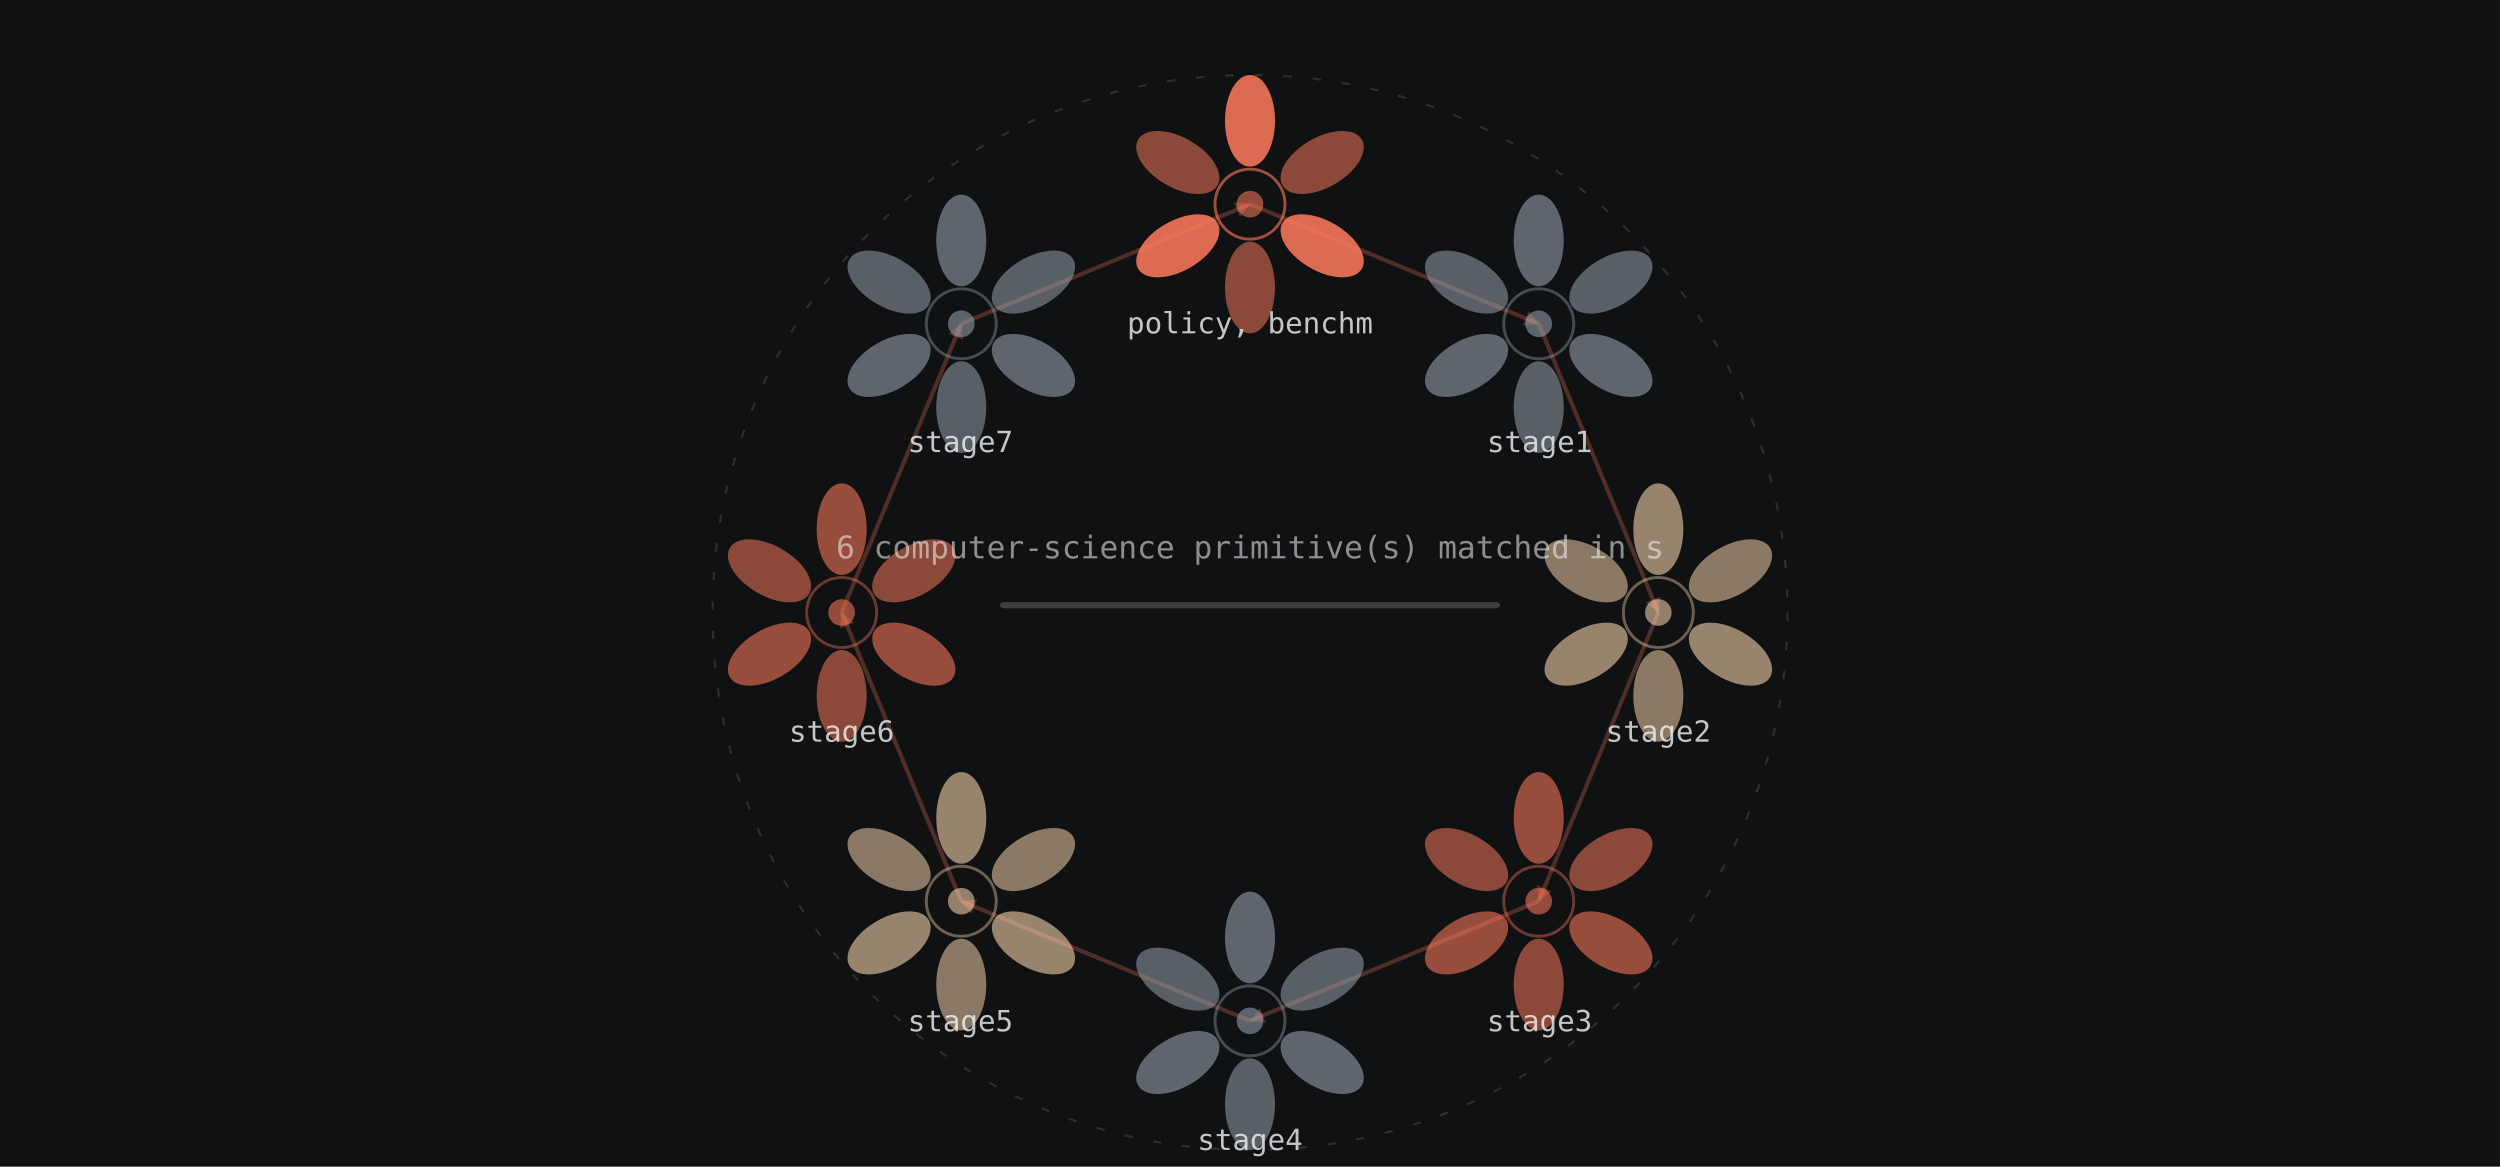
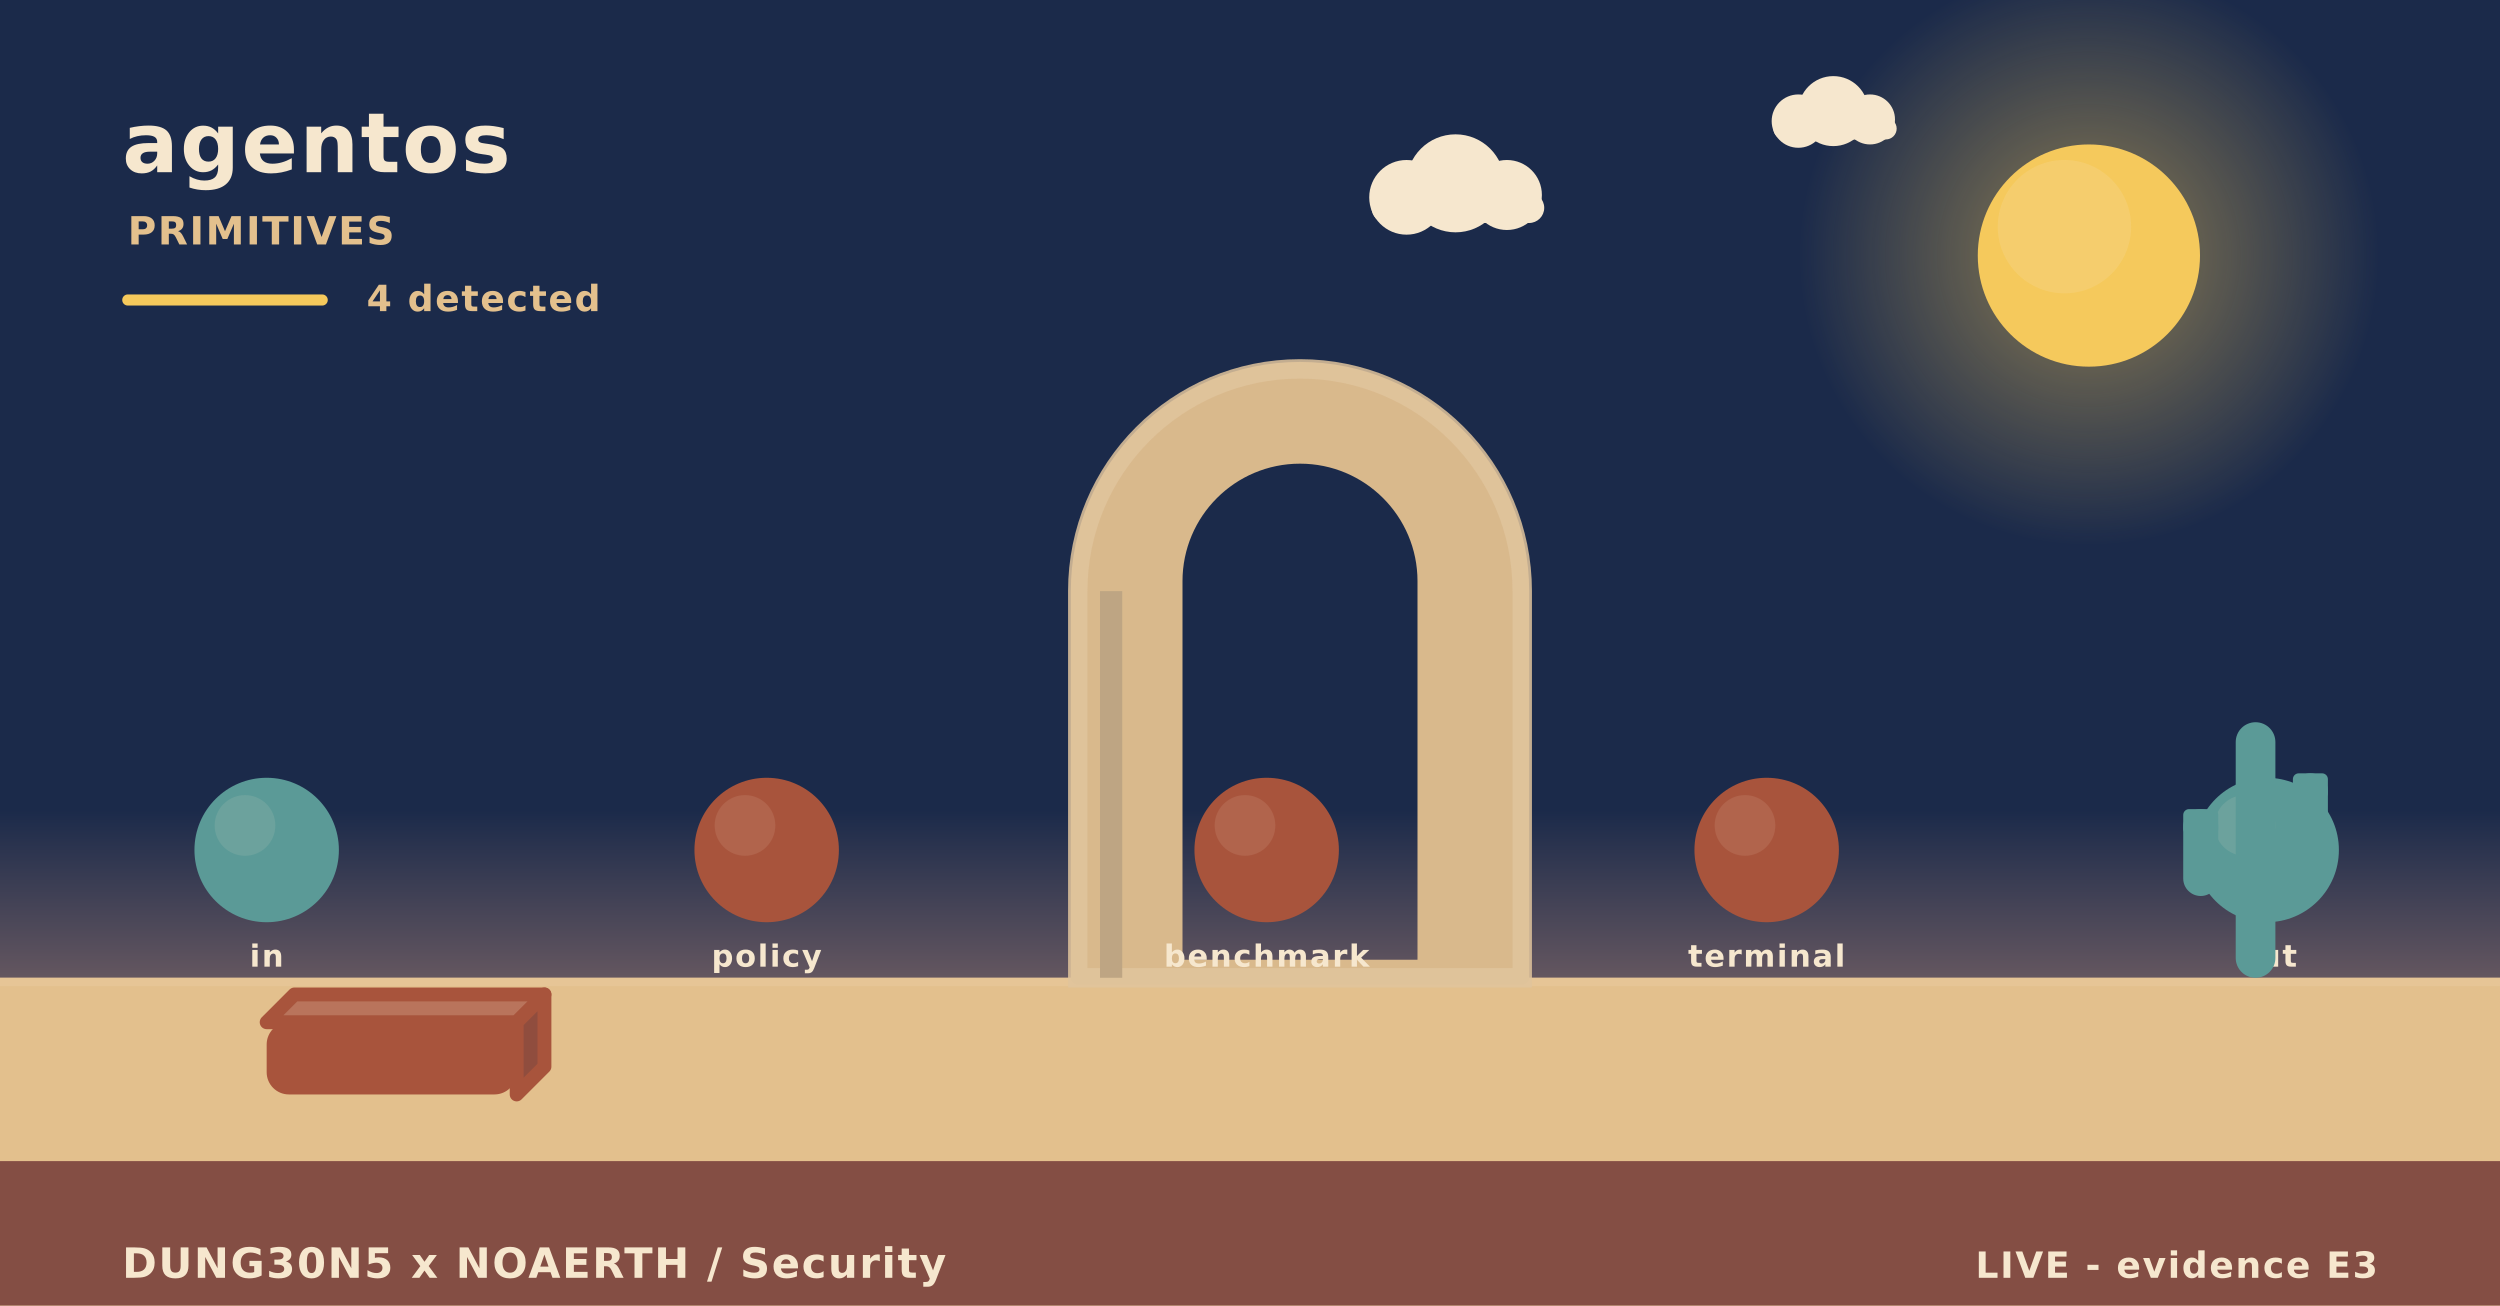
- <svg xmlns="http://www.w3.org/2000/svg" viewBox="0 0 1200 560" width="1200" height="560" role="img" aria-label="agentos state machine">
-   <rect width="1200" height="560" fill="#0f1113" />
-   <defs>
-     <linearGradient id="gs" x1="0" y1="0" x2="1" y2="1">
-       <stop offset="0%" stop-color="#ff7a5c" />
-       <stop offset="100%" stop-color="#9aa5b1" />
-     </linearGradient>
-   </defs>
-   <circle cx="600.00" cy="294.00" r="258.00" fill="none" stroke="rgba(241,243,245,0.140)" stroke-width="1.00" opacity="1.00" stroke-dasharray="4 10" />
-   <line x1="600.00" y1="98.00" x2="738.59" y2="155.41" stroke="rgba(255,122,92,0.500)" stroke-width="2.00" opacity="0.55" />
-   <polygon points="738.59,155.41 733.76,149.29 730.86,156.32" fill="rgba(255,122,92,0.500)" opacity="0.55" />
-   <line x1="738.59" y1="155.41" x2="796.00" y2="294.00" stroke="rgba(255,122,92,0.500)" stroke-width="2.00" opacity="0.55" />
-   <polygon points="796.00,294.00 796.91,286.26 789.89,289.17" fill="rgba(255,122,92,0.500)" opacity="0.55" />
-   <line x1="796.00" y1="294.00" x2="738.59" y2="432.59" stroke="rgba(255,122,92,0.500)" stroke-width="2.00" opacity="0.55" />
-   <polygon points="738.59,432.59 744.71,427.76 737.68,424.86" fill="rgba(255,122,92,0.500)" opacity="0.55" />
-   <line x1="738.59" y1="432.59" x2="600.00" y2="490.00" stroke="rgba(255,122,92,0.500)" stroke-width="2.00" opacity="0.55" />
-   <polygon points="600.00,490.00 607.74,490.91 604.83,483.89" fill="rgba(255,122,92,0.500)" opacity="0.55" />
-   <line x1="600.00" y1="490.00" x2="461.41" y2="432.59" stroke="rgba(255,122,92,0.500)" stroke-width="2.00" opacity="0.55" />
-   <polygon points="461.41,432.59 466.24,438.71 469.14,431.68" fill="rgba(255,122,92,0.500)" opacity="0.55" />
-   <line x1="461.41" y1="432.59" x2="404.00" y2="294.00" stroke="rgba(255,122,92,0.500)" stroke-width="2.00" opacity="0.55" />
-   <polygon points="404.00,294.00 403.09,301.74 410.11,298.83" fill="rgba(255,122,92,0.500)" opacity="0.55" />
-   <line x1="404.00" y1="294.00" x2="461.41" y2="155.41" stroke="rgba(255,122,92,0.500)" stroke-width="2.00" opacity="0.55" />
-   <polygon points="461.41,155.41 455.29,160.24 462.32,163.14" fill="rgba(255,122,92,0.500)" opacity="0.55" />
-   <line x1="461.41" y1="155.41" x2="600.00" y2="98.00" stroke="rgba(255,122,92,0.500)" stroke-width="2.00" opacity="0.55" />
-   <polygon points="600.00,98.00 592.26,97.09 595.17,104.11" fill="rgba(255,122,92,0.500)" opacity="0.55" />
-   <ellipse cx="600.00" cy="58.00" rx="12.00" ry="22.00" fill="rgba(255,122,92,0.900)" opacity="0.95" transform="rotate(0.0 600.00 58.00)" />
-   <ellipse cx="634.64" cy="78.00" rx="12.00" ry="22.00" fill="rgba(255,122,92,0.550)" opacity="0.95" transform="rotate(60.0 634.64 78.00)" />
-   <ellipse cx="634.64" cy="118.00" rx="12.00" ry="22.00" fill="rgba(255,122,92,0.900)" opacity="0.95" transform="rotate(120.0 634.64 118.00)" />
-   <ellipse cx="600.00" cy="138.00" rx="12.00" ry="22.00" fill="rgba(255,122,92,0.550)" opacity="0.95" transform="rotate(180.0 600.00 138.00)" />
-   <ellipse cx="565.36" cy="118.00" rx="12.00" ry="22.00" fill="rgba(255,122,92,0.900)" opacity="0.95" transform="rotate(240.0 565.36 118.00)" />
-   <ellipse cx="565.36" cy="78.00" rx="12.00" ry="22.00" fill="rgba(255,122,92,0.550)" opacity="0.95" transform="rotate(300.0 565.36 78.00)" />
-   <circle cx="600.00" cy="98.00" r="16.80" fill="none" stroke="rgba(255,122,92,0.900)" stroke-width="1.40" opacity="0.66" />
-   <circle cx="600.00" cy="98.00" r="6.40" fill="rgba(255,122,92,0.550)" opacity="1.00" />
-   <text x="600" y="160" font-family="ui-monospace,Menlo,monospace" font-size="14" fill="rgba(241,243,245,0.800)" text-anchor="middle">policy, benchm</text>
-   <ellipse cx="738.59" cy="115.41" rx="12.00" ry="22.00" fill="rgba(154,165,177,0.600)" opacity="0.95" transform="rotate(0.0 738.59 115.41)" />
-   <ellipse cx="773.23" cy="135.41" rx="12.00" ry="22.00" fill="rgba(154,165,177,0.550)" opacity="0.95" transform="rotate(60.0 773.23 135.41)" />
-   <ellipse cx="773.23" cy="175.41" rx="12.00" ry="22.00" fill="rgba(154,165,177,0.600)" opacity="0.95" transform="rotate(120.0 773.23 175.41)" />
-   <ellipse cx="738.59" cy="195.41" rx="12.00" ry="22.00" fill="rgba(154,165,177,0.550)" opacity="0.95" transform="rotate(180.0 738.59 195.41)" />
-   <ellipse cx="703.95" cy="175.41" rx="12.00" ry="22.00" fill="rgba(154,165,177,0.600)" opacity="0.95" transform="rotate(240.0 703.95 175.41)" />
-   <ellipse cx="703.95" cy="135.41" rx="12.00" ry="22.00" fill="rgba(154,165,177,0.550)" opacity="0.95" transform="rotate(300.0 703.95 135.41)" />
-   <circle cx="738.59" cy="155.41" r="16.80" fill="none" stroke="rgba(154,165,177,0.600)" stroke-width="1.40" opacity="0.66" />
-   <circle cx="738.59" cy="155.41" r="6.40" fill="rgba(154,165,177,0.550)" opacity="1.00" />
-   <text x="739" y="217" font-family="ui-monospace,Menlo,monospace" font-size="14" fill="rgba(241,243,245,0.800)" text-anchor="middle">stage1</text>
-   <ellipse cx="796.00" cy="254.00" rx="12.00" ry="22.00" fill="rgba(255,216,177,0.600)" opacity="0.95" transform="rotate(0.0 796.00 254.00)" />
-   <ellipse cx="830.64" cy="274.00" rx="12.00" ry="22.00" fill="rgba(255,216,177,0.550)" opacity="0.95" transform="rotate(60.0 830.64 274.00)" />
-   <ellipse cx="830.64" cy="314.00" rx="12.00" ry="22.00" fill="rgba(255,216,177,0.600)" opacity="0.95" transform="rotate(120.0 830.64 314.00)" />
-   <ellipse cx="796.00" cy="334.00" rx="12.00" ry="22.00" fill="rgba(255,216,177,0.550)" opacity="0.95" transform="rotate(180.0 796.00 334.00)" />
-   <ellipse cx="761.36" cy="314.00" rx="12.00" ry="22.00" fill="rgba(255,216,177,0.600)" opacity="0.95" transform="rotate(240.0 761.36 314.00)" />
-   <ellipse cx="761.36" cy="274.00" rx="12.00" ry="22.00" fill="rgba(255,216,177,0.550)" opacity="0.95" transform="rotate(300.0 761.36 274.00)" />
-   <circle cx="796.00" cy="294.00" r="16.80" fill="none" stroke="rgba(255,216,177,0.600)" stroke-width="1.40" opacity="0.66" />
-   <circle cx="796.00" cy="294.00" r="6.40" fill="rgba(255,216,177,0.550)" opacity="1.00" />
-   <text x="796" y="356" font-family="ui-monospace,Menlo,monospace" font-size="14" fill="rgba(241,243,245,0.800)" text-anchor="middle">stage2</text>
-   <ellipse cx="738.59" cy="392.59" rx="12.00" ry="22.00" fill="rgba(255,122,92,0.600)" opacity="0.95" transform="rotate(0.0 738.59 392.59)" />
-   <ellipse cx="773.23" cy="412.59" rx="12.00" ry="22.00" fill="rgba(255,122,92,0.550)" opacity="0.95" transform="rotate(60.0 773.23 412.59)" />
-   <ellipse cx="773.23" cy="452.59" rx="12.00" ry="22.00" fill="rgba(255,122,92,0.600)" opacity="0.95" transform="rotate(120.0 773.23 452.59)" />
-   <ellipse cx="738.59" cy="472.59" rx="12.00" ry="22.00" fill="rgba(255,122,92,0.550)" opacity="0.95" transform="rotate(180.0 738.59 472.59)" />
-   <ellipse cx="703.95" cy="452.59" rx="12.00" ry="22.00" fill="rgba(255,122,92,0.600)" opacity="0.95" transform="rotate(240.0 703.95 452.59)" />
-   <ellipse cx="703.95" cy="412.59" rx="12.00" ry="22.00" fill="rgba(255,122,92,0.550)" opacity="0.95" transform="rotate(300.0 703.95 412.59)" />
-   <circle cx="738.59" cy="432.59" r="16.80" fill="none" stroke="rgba(255,122,92,0.600)" stroke-width="1.40" opacity="0.66" />
-   <circle cx="738.59" cy="432.59" r="6.40" fill="rgba(255,122,92,0.550)" opacity="1.00" />
-   <text x="739" y="495" font-family="ui-monospace,Menlo,monospace" font-size="14" fill="rgba(241,243,245,0.800)" text-anchor="middle">stage3</text>
-   <ellipse cx="600.00" cy="450.00" rx="12.00" ry="22.00" fill="rgba(154,165,177,0.600)" opacity="0.95" transform="rotate(0.0 600.00 450.00)" />
-   <ellipse cx="634.64" cy="470.00" rx="12.00" ry="22.00" fill="rgba(154,165,177,0.550)" opacity="0.95" transform="rotate(60.0 634.64 470.00)" />
-   <ellipse cx="634.64" cy="510.00" rx="12.00" ry="22.00" fill="rgba(154,165,177,0.600)" opacity="0.95" transform="rotate(120.0 634.64 510.00)" />
-   <ellipse cx="600.00" cy="530.00" rx="12.00" ry="22.00" fill="rgba(154,165,177,0.550)" opacity="0.95" transform="rotate(180.0 600.00 530.00)" />
-   <ellipse cx="565.36" cy="510.00" rx="12.00" ry="22.00" fill="rgba(154,165,177,0.600)" opacity="0.95" transform="rotate(240.0 565.36 510.00)" />
-   <ellipse cx="565.36" cy="470.00" rx="12.00" ry="22.00" fill="rgba(154,165,177,0.550)" opacity="0.95" transform="rotate(300.0 565.36 470.00)" />
-   <circle cx="600.00" cy="490.00" r="16.80" fill="none" stroke="rgba(154,165,177,0.600)" stroke-width="1.40" opacity="0.66" />
-   <circle cx="600.00" cy="490.00" r="6.40" fill="rgba(154,165,177,0.550)" opacity="1.00" />
-   <text x="600" y="552" font-family="ui-monospace,Menlo,monospace" font-size="14" fill="rgba(241,243,245,0.800)" text-anchor="middle">stage4</text>
-   <ellipse cx="461.41" cy="392.59" rx="12.00" ry="22.00" fill="rgba(255,216,177,0.600)" opacity="0.95" transform="rotate(0.0 461.41 392.59)" />
-   <ellipse cx="496.05" cy="412.59" rx="12.00" ry="22.00" fill="rgba(255,216,177,0.550)" opacity="0.95" transform="rotate(60.0 496.05 412.59)" />
-   <ellipse cx="496.05" cy="452.59" rx="12.00" ry="22.00" fill="rgba(255,216,177,0.600)" opacity="0.95" transform="rotate(120.0 496.05 452.59)" />
-   <ellipse cx="461.41" cy="472.59" rx="12.00" ry="22.00" fill="rgba(255,216,177,0.550)" opacity="0.95" transform="rotate(180.0 461.41 472.59)" />
-   <ellipse cx="426.77" cy="452.59" rx="12.00" ry="22.00" fill="rgba(255,216,177,0.600)" opacity="0.95" transform="rotate(240.0 426.77 452.59)" />
-   <ellipse cx="426.77" cy="412.59" rx="12.00" ry="22.00" fill="rgba(255,216,177,0.550)" opacity="0.95" transform="rotate(300.0 426.77 412.59)" />
-   <circle cx="461.41" cy="432.59" r="16.80" fill="none" stroke="rgba(255,216,177,0.600)" stroke-width="1.40" opacity="0.66" />
-   <circle cx="461.41" cy="432.59" r="6.40" fill="rgba(255,216,177,0.550)" opacity="1.00" />
-   <text x="461" y="495" font-family="ui-monospace,Menlo,monospace" font-size="14" fill="rgba(241,243,245,0.800)" text-anchor="middle">stage5</text>
-   <ellipse cx="404.00" cy="254.00" rx="12.00" ry="22.00" fill="rgba(255,122,92,0.600)" opacity="0.95" transform="rotate(0.0 404.00 254.00)" />
-   <ellipse cx="438.64" cy="274.00" rx="12.00" ry="22.00" fill="rgba(255,122,92,0.550)" opacity="0.95" transform="rotate(60.0 438.64 274.00)" />
-   <ellipse cx="438.64" cy="314.00" rx="12.00" ry="22.00" fill="rgba(255,122,92,0.600)" opacity="0.95" transform="rotate(120.0 438.64 314.00)" />
-   <ellipse cx="404.00" cy="334.00" rx="12.00" ry="22.00" fill="rgba(255,122,92,0.550)" opacity="0.95" transform="rotate(180.0 404.00 334.00)" />
-   <ellipse cx="369.36" cy="314.00" rx="12.00" ry="22.00" fill="rgba(255,122,92,0.600)" opacity="0.95" transform="rotate(240.0 369.36 314.00)" />
-   <ellipse cx="369.36" cy="274.00" rx="12.00" ry="22.00" fill="rgba(255,122,92,0.550)" opacity="0.95" transform="rotate(300.0 369.36 274.00)" />
-   <circle cx="404.00" cy="294.00" r="16.80" fill="none" stroke="rgba(255,122,92,0.600)" stroke-width="1.40" opacity="0.66" />
-   <circle cx="404.00" cy="294.00" r="6.40" fill="rgba(255,122,92,0.550)" opacity="1.00" />
-   <text x="404" y="356" font-family="ui-monospace,Menlo,monospace" font-size="14" fill="rgba(241,243,245,0.800)" text-anchor="middle">stage6</text>
-   <ellipse cx="461.41" cy="115.41" rx="12.00" ry="22.00" fill="rgba(154,165,177,0.600)" opacity="0.95" transform="rotate(0.0 461.41 115.41)" />
-   <ellipse cx="496.05" cy="135.41" rx="12.00" ry="22.00" fill="rgba(154,165,177,0.550)" opacity="0.95" transform="rotate(60.0 496.05 135.41)" />
-   <ellipse cx="496.05" cy="175.41" rx="12.00" ry="22.00" fill="rgba(154,165,177,0.600)" opacity="0.95" transform="rotate(120.0 496.05 175.41)" />
-   <ellipse cx="461.41" cy="195.41" rx="12.00" ry="22.00" fill="rgba(154,165,177,0.550)" opacity="0.95" transform="rotate(180.0 461.41 195.41)" />
-   <ellipse cx="426.77" cy="175.41" rx="12.00" ry="22.00" fill="rgba(154,165,177,0.600)" opacity="0.95" transform="rotate(240.0 426.77 175.41)" />
-   <ellipse cx="426.77" cy="135.41" rx="12.00" ry="22.00" fill="rgba(154,165,177,0.550)" opacity="0.95" transform="rotate(300.0 426.77 135.41)" />
-   <circle cx="461.41" cy="155.41" r="16.80" fill="none" stroke="rgba(154,165,177,0.600)" stroke-width="1.40" opacity="0.66" />
-   <circle cx="461.41" cy="155.41" r="6.40" fill="rgba(154,165,177,0.550)" opacity="1.00" />
-   <text x="461" y="217" font-family="ui-monospace,Menlo,monospace" font-size="14" fill="rgba(241,243,245,0.800)" text-anchor="middle">stage7</text>
-   <rect x="480.00" y="289.00" width="240.00" height="3.00" rx="2.00" fill="rgba(241,243,245,0.200)" opacity="1.00" />
-   <text x="600" y="268" font-family="ui-monospace,Menlo,monospace" font-size="15" fill="rgba(241,243,245,0.550)" text-anchor="middle">6 computer-science primitive(s) matched in s</text>
+ <svg xmlns="http://www.w3.org/2000/svg" width="900" height="470" viewBox="0 0 900 470" role="img" aria-label="agentos - how it behaves">
+   <linearGradient id="skys" x1="0" y1="0" x2="0" y2="1">
+     <stop offset="0" stop-color="#1b2a4a" />
+     <stop offset="0.62" stop-color="#1b2a4a" />
+     <stop offset="1" stop-color="#f3ad8a" />
+   </linearGradient>
+   <rect width="900" height="470" fill="url(#skys)" />
+   <radialGradient id="suns">
+     <stop offset="0.35" stop-color="#f5c95c" stop-opacity="0.34" />
+     <stop offset="1" stop-color="#f5c95c" stop-opacity="0" />
+   </radialGradient>
+   <circle cx="752" cy="92" r="104" fill="url(#suns)" />
+   <circle cx="752" cy="92" r="40" fill="#f5c95c" />
+   <circle cx="743.2" cy="81.6" r="24" fill="#f5d27e" opacity="0.5" />
+   <g>
+     <circle cx="524" cy="66" r="17.64" fill="#f6e7ce" />
+     <circle cx="506.36" cy="71.04" r="13.44" fill="#f6e7ce" />
+     <circle cx="542.48" cy="70.2" r="12.6" fill="#f6e7ce" />
+     <rect x="493.76" y="69.36" width="62.16" height="10.92" rx="5.46" fill="#f6e7ce" />
+   </g>
+   <g>
+     <circle cx="660" cy="40" r="12.6" fill="#f6e7ce" />
+     <circle cx="647.4" cy="43.6" r="9.6" fill="#f6e7ce" />
+     <circle cx="673.2" cy="43" r="9" fill="#f6e7ce" />
+     <rect x="638.4" y="42.4" width="44.4" height="7.8" rx="3.9" fill="#f6e7ce" />
+   </g>
+   <rect x="0" y="352" width="900" height="118" fill="#e3c08d" />
+   <rect x="0" y="352" width="900" height="3" fill="#e6c596" />
+   <text x="44" y="62" font-family="Verdana,DejaVu Sans,sans-serif" font-size="30" font-weight="700" letter-spacing="0.6" fill="#f6e7ce" text-anchor="start">agentos</text>
+   <text x="46" y="88" font-family="Verdana,DejaVu Sans,sans-serif" font-size="14" font-weight="700" letter-spacing="0.6" fill="#e3c08d" text-anchor="start">PRIMITIVES</text>
+   <rect x="44" y="106" width="74" height="4" rx="2" fill="#f5c95c" />
+   <text x="132" y="112" font-family="Verdana,DejaVu Sans,sans-serif" font-size="13" font-weight="700" letter-spacing="0.6" fill="#e3c08d" text-anchor="start">4 detected</text>
+   <path d="M388,352 L388,212.8 A80,80 0 0 1 548,212.8 L548,352 Z M423.2,348 L423.2,209.22 A44.8,44.8 0 0 1 512.8,209.22 L512.8,348 Z" fill="#d9b98c" fill-rule="evenodd" stroke="#d9b98c" stroke-width="5" stroke-linejoin="round" />
+   <path d="M388,352 L388,212.8 A80,80 0 0 1 548,212.8 L548,352 Z" fill="none" stroke="#e0c49c" stroke-width="7" stroke-linecap="round" opacity="0.85" />
+   <rect x="396" y="212.8" width="8" height="139.2" fill="#bea583" />
+   <circle cx="96" cy="306" r="26" fill="#5b9a97" />
+   <circle cx="88.2" cy="297.16" r="10.92" fill="#7aa9a2" opacity="0.55" />
+   <text x="96" y="348" font-family="Verdana,DejaVu Sans,sans-serif" font-size="11" font-weight="700" letter-spacing="0.6" fill="#f6e7ce" text-anchor="middle">in</text>
+   <circle cx="276" cy="306" r="26" fill="#a8543c" />
+   <circle cx="268.2" cy="297.16" r="10.92" fill="#b87159" opacity="0.55" />
+   <text x="276" y="348" font-family="Verdana,DejaVu Sans,sans-serif" font-size="11" font-weight="700" letter-spacing="0.6" fill="#f6e7ce" text-anchor="middle">policy</text>
+   <circle cx="456" cy="306" r="26" fill="#a8543c" />
+   <circle cx="448.2" cy="297.16" r="10.92" fill="#b87159" opacity="0.55" />
+   <text x="456" y="348" font-family="Verdana,DejaVu Sans,sans-serif" font-size="11" font-weight="700" letter-spacing="0.6" fill="#f6e7ce" text-anchor="middle">benchmark</text>
+   <circle cx="636" cy="306" r="26" fill="#a8543c" />
+   <circle cx="628.2" cy="297.16" r="10.92" fill="#b87159" opacity="0.55" />
+   <text x="636" y="348" font-family="Verdana,DejaVu Sans,sans-serif" font-size="11" font-weight="700" letter-spacing="0.6" fill="#f6e7ce" text-anchor="middle">terminal</text>
+   <circle cx="816" cy="306" r="26" fill="#5b9a97" />
+   <circle cx="808.2" cy="297.16" r="10.92" fill="#7aa9a2" opacity="0.55" />
+   <text x="816" y="348" font-family="Verdana,DejaVu Sans,sans-serif" font-size="11" font-weight="700" letter-spacing="0.6" fill="#f6e7ce" text-anchor="middle">out</text>
+   <path d="M96,368 L186,368 L196,358 L106,358 Z" fill="#b9745c" stroke="#a8543c" stroke-width="5" stroke-linejoin="round" />
+   <path d="M186,368 L196,358 L196,384 L186,394 Z" fill="#904d3e" stroke="#a8543c" stroke-width="5" stroke-linejoin="round" />
+   <rect x="96" y="368" width="90" height="26" rx="8" fill="#a8543c" />
+   <rect x="804.86" y="260" width="14.28" height="92" rx="7.14" fill="#5b9a97" />
+   <rect x="785.96" y="291.28" width="12.6" height="31.28" rx="6.3" fill="#5b9a97" />
+   <rect x="785.96" y="291.28" width="12.6" height="9.2" rx="2.1" fill="#5b9a97" />
+   <rect x="825.44" y="278.4" width="12.6" height="31.28" rx="6.3" fill="#5b9a97" />
+   <rect x="825.44" y="278.4" width="12.6" height="9.2" rx="2.1" fill="#5b9a97" />
+   <rect x="0" y="418" width="900" height="52" rx="0" fill="#7e4740" opacity="0.94" />
+   <text x="44" y="460" font-family="Verdana,DejaVu Sans,sans-serif" font-size="15" font-weight="700" letter-spacing="0.6" fill="#f6e7ce" text-anchor="start">DUNG30N5 x NOAERTH  /  Security</text>
+   <text x="856" y="460" font-family="Verdana,DejaVu Sans,sans-serif" font-size="13" font-weight="700" letter-spacing="0.6" fill="#f6e7ce" text-anchor="end">LIVE  -  evidence E3</text>
</svg>
